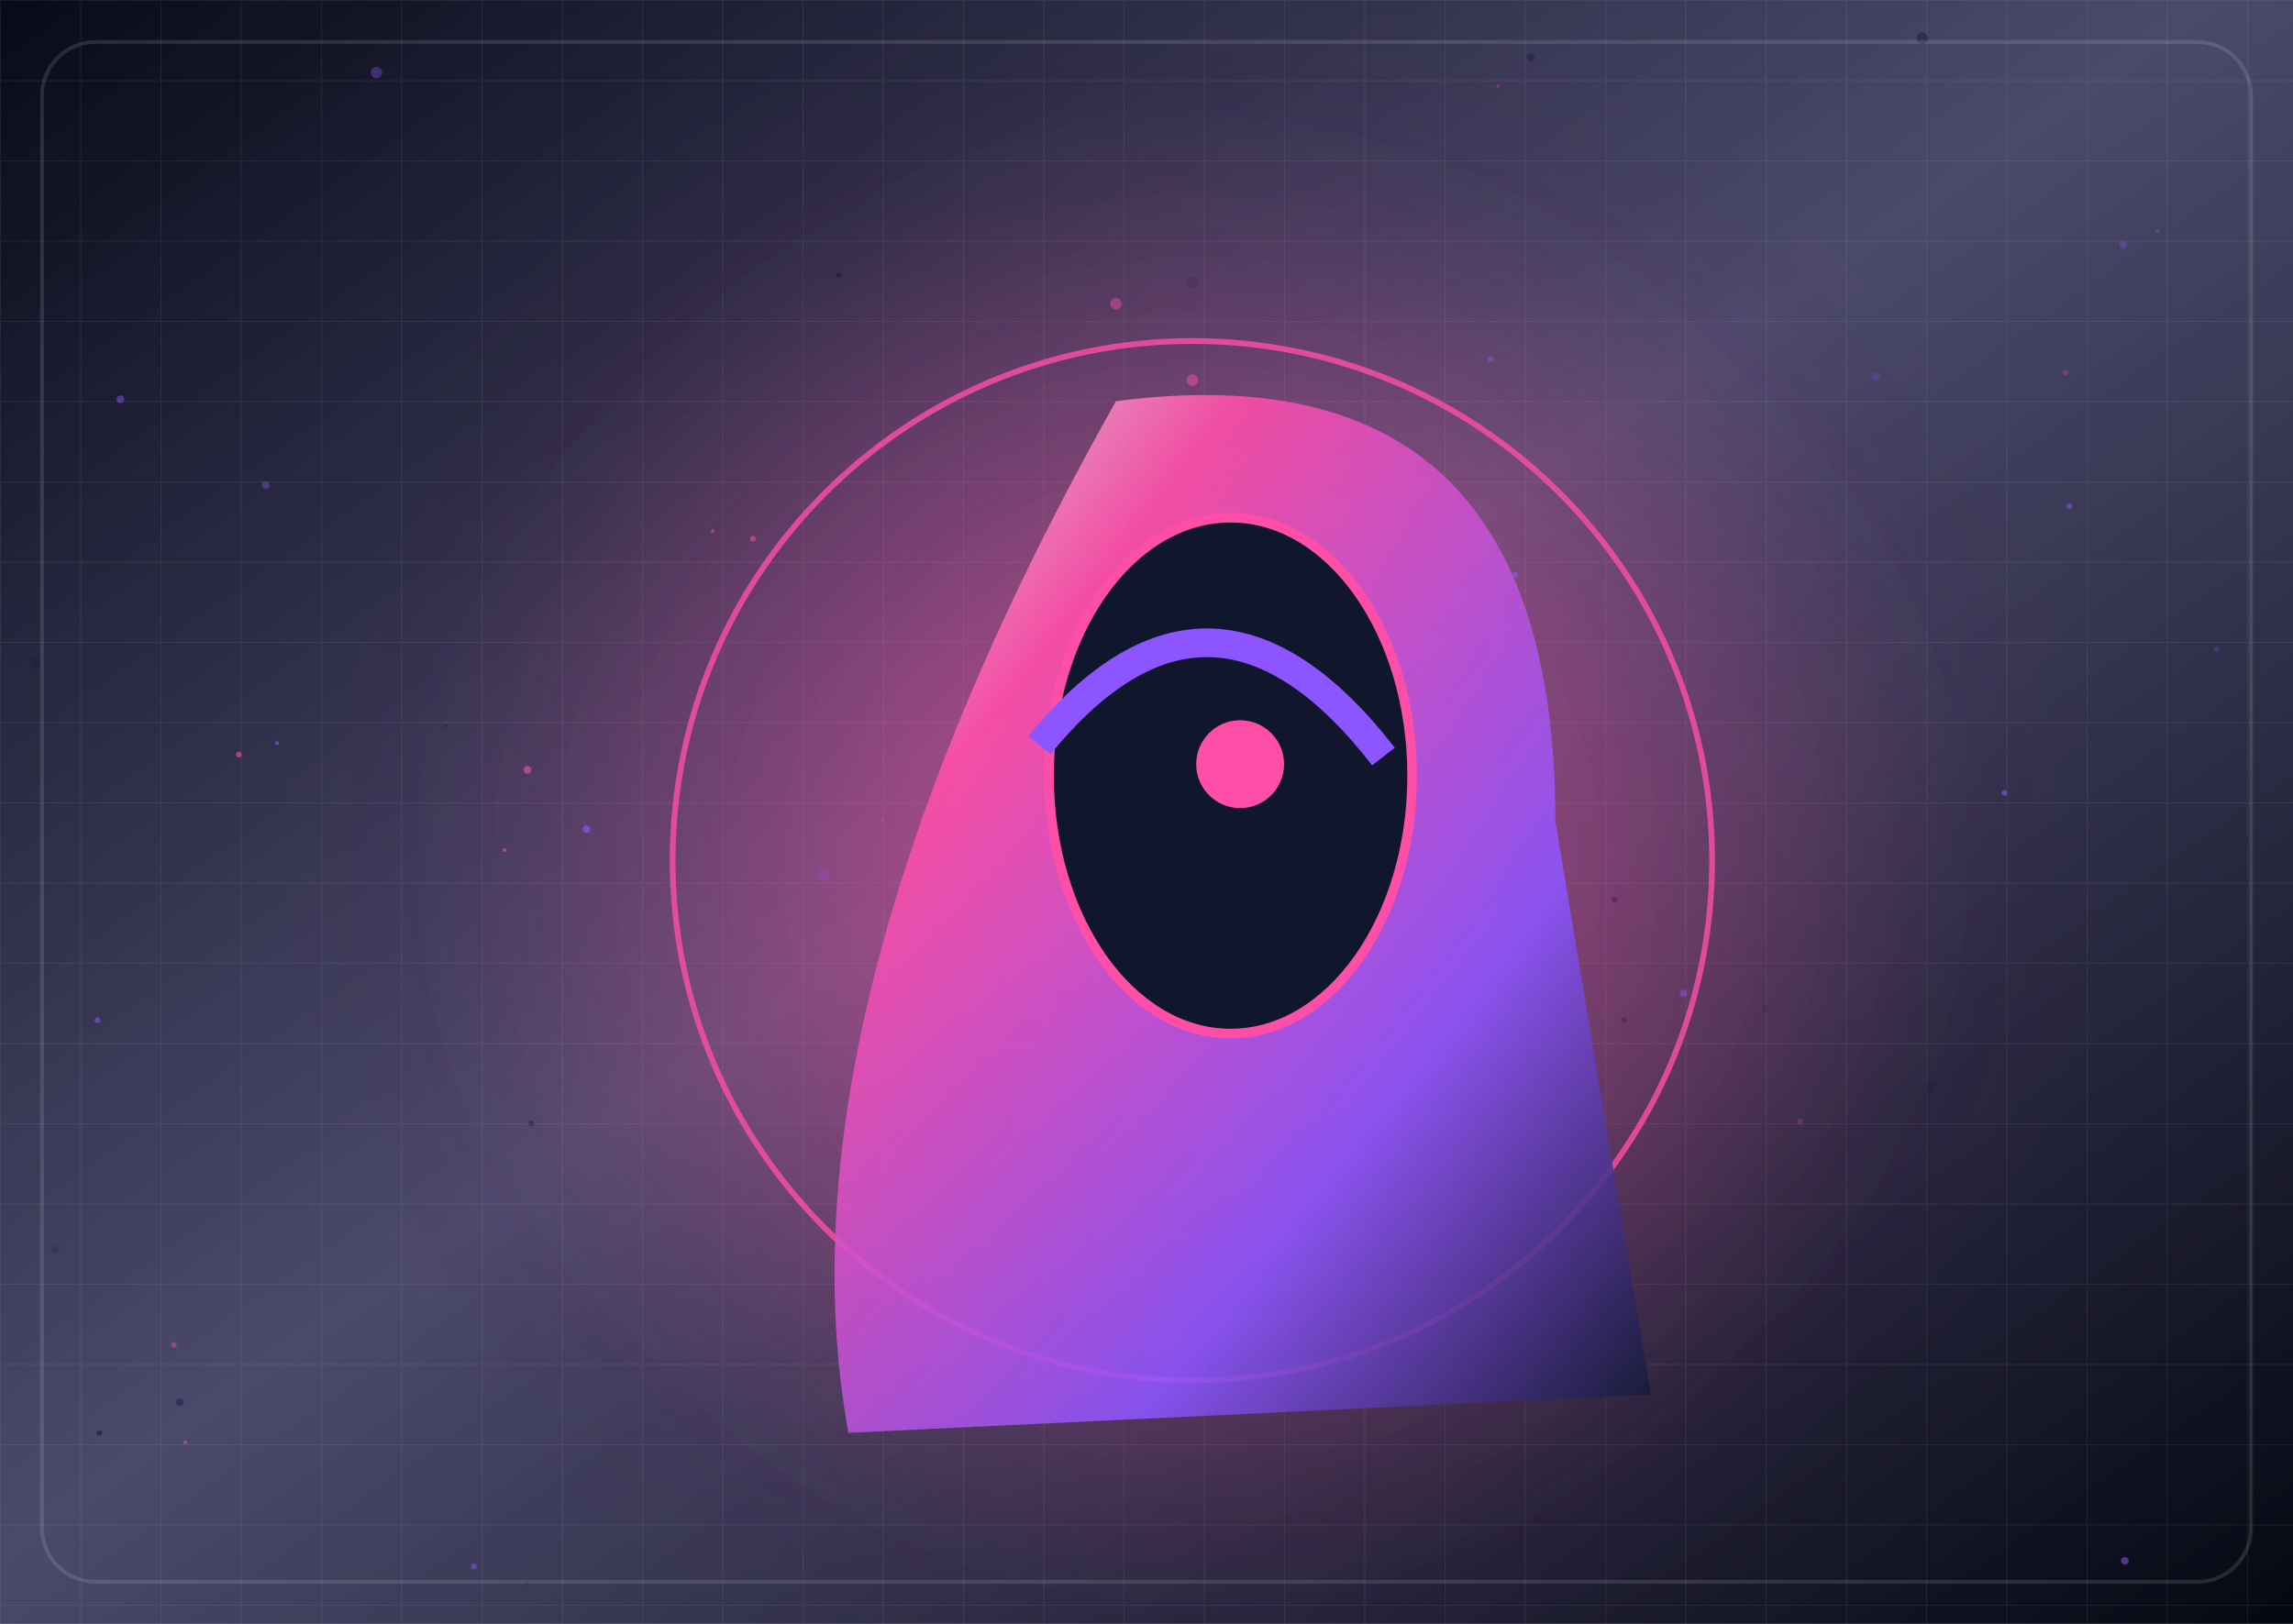
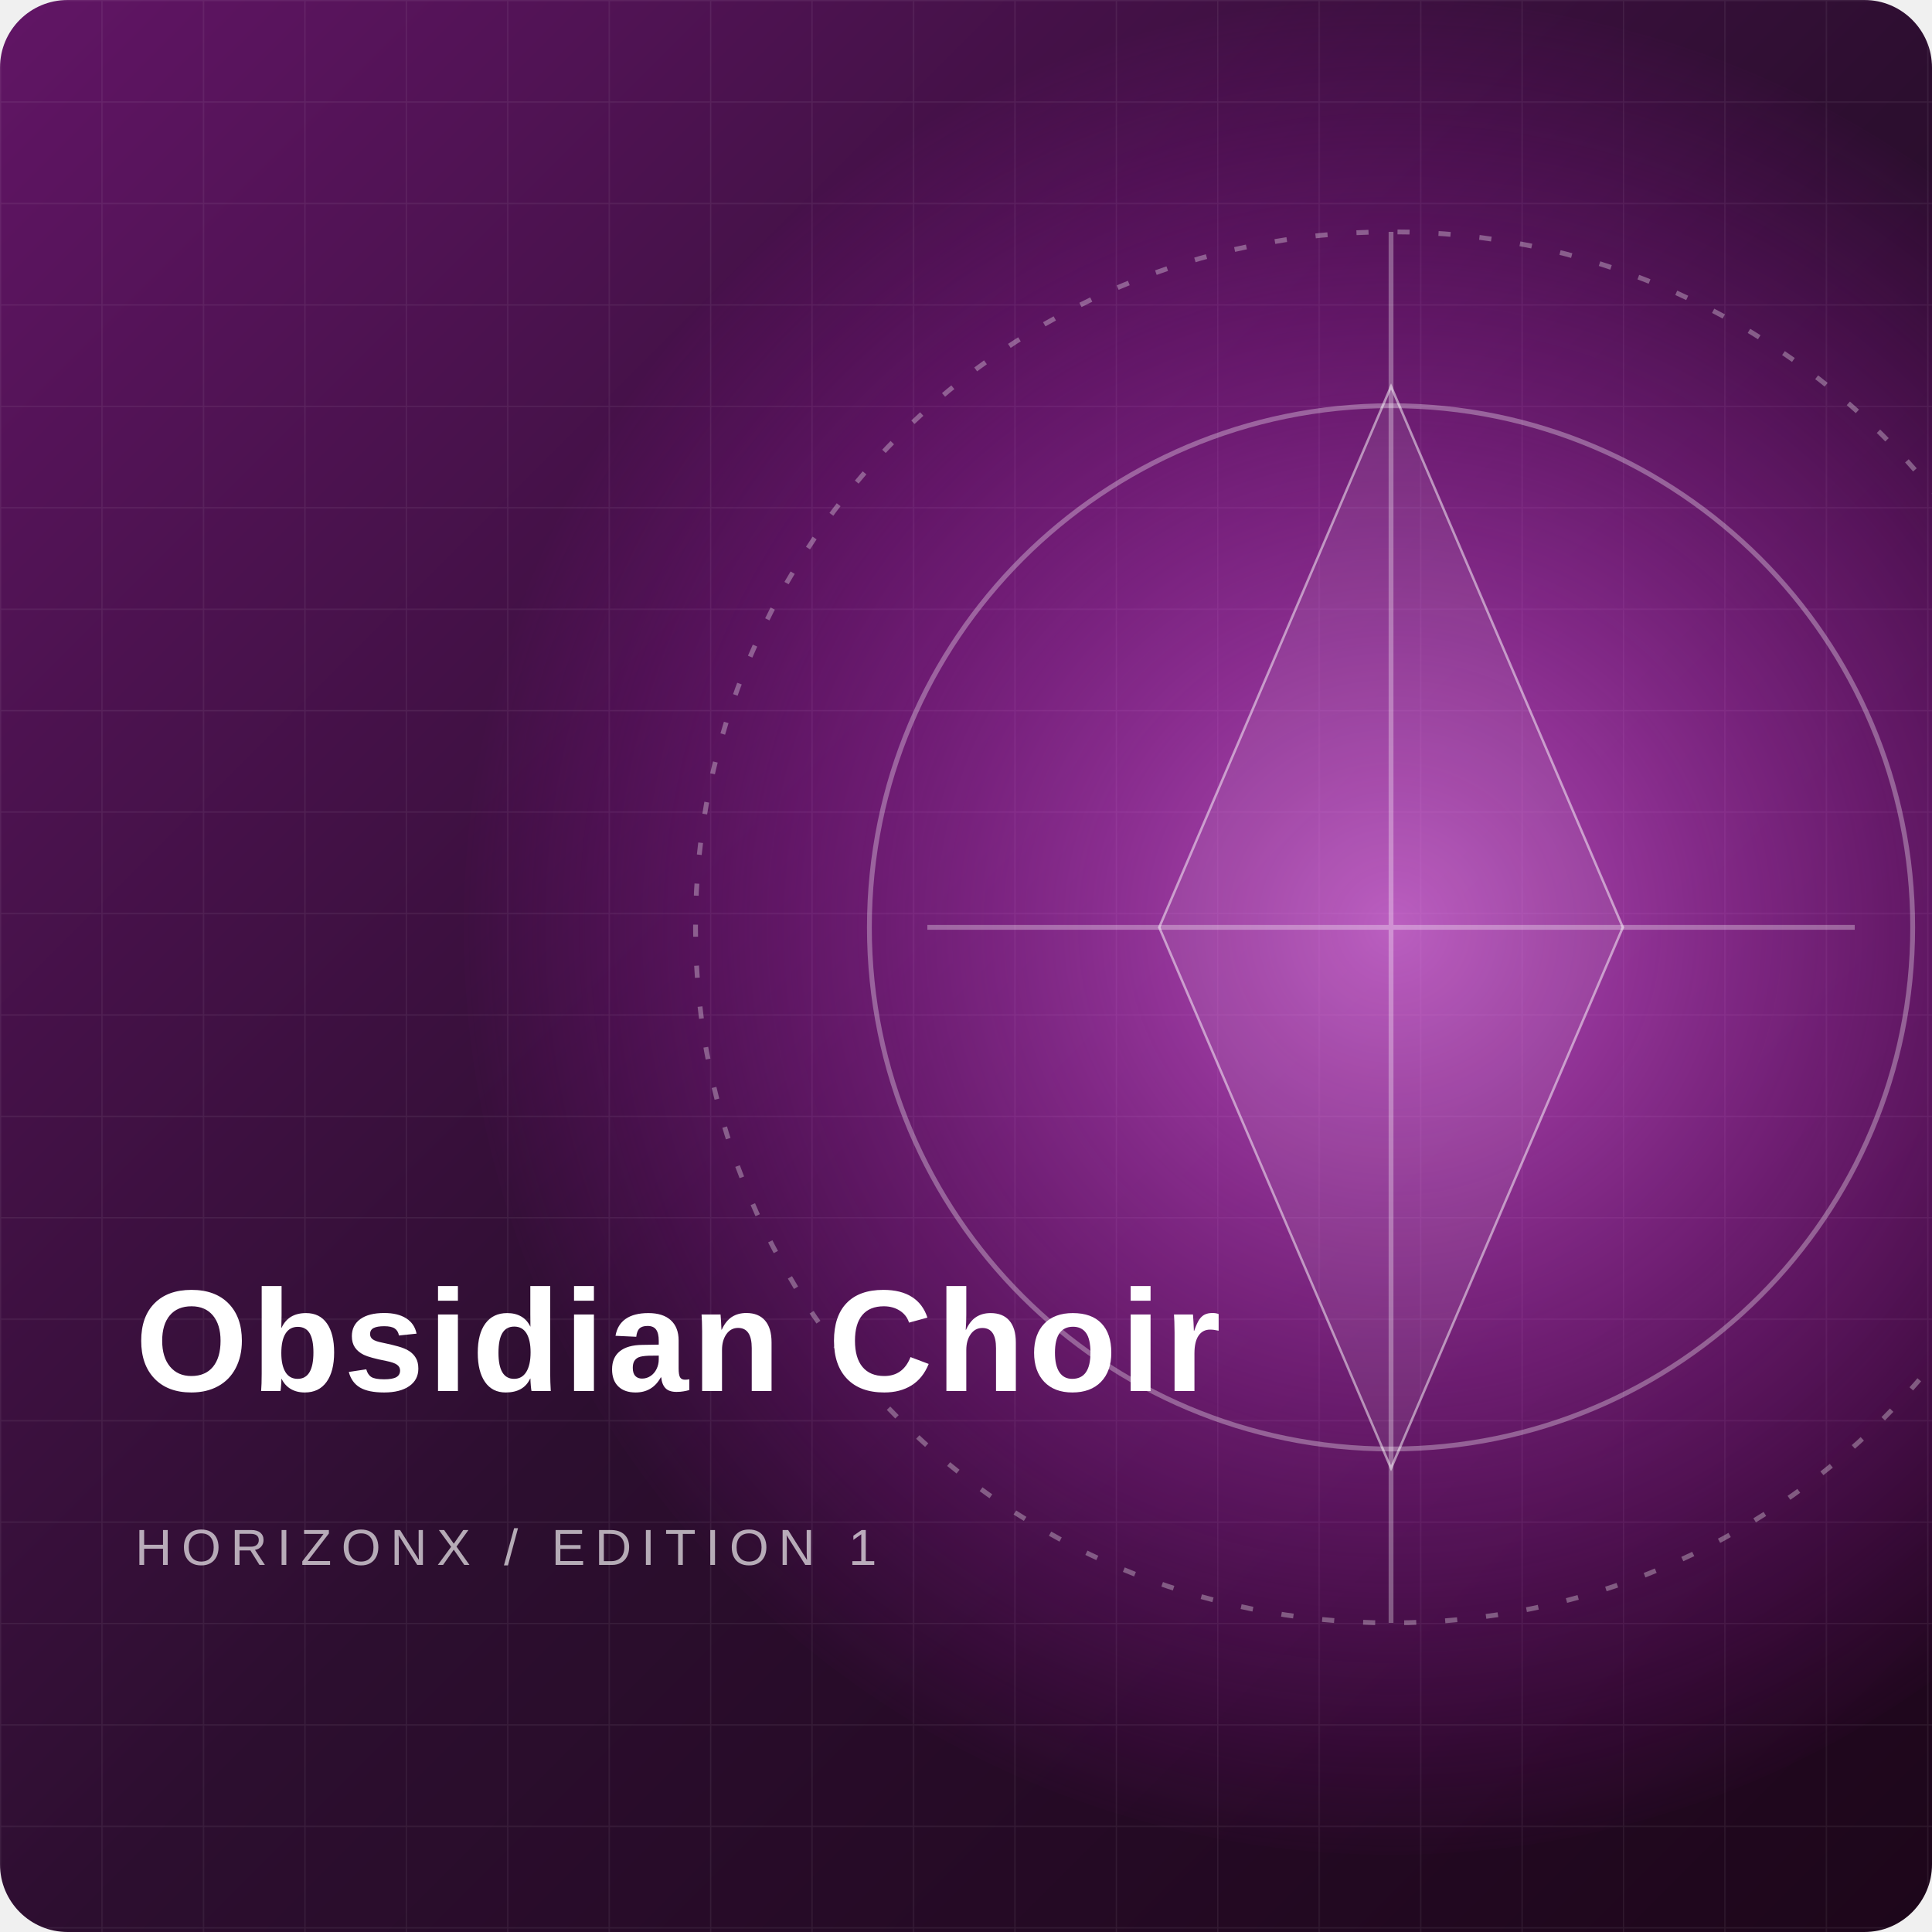
- <svg xmlns="http://www.w3.org/2000/svg" width="1200" height="850" viewBox="0 0 1200 850">
+ <svg xmlns="http://www.w3.org/2000/svg" width="800" height="800" viewBox="0 0 800 800" fill="none">
  <defs>
-     <linearGradient id="bg" x1="0" y1="0" x2="1" y2="1">
-       <stop stop-color="#070a17" />
-       <stop offset=".48" stop-color="#1c1a45" stop-opacity=".78" />
-       <stop offset="1" stop-color="#050711" />
+     <linearGradient id="g" x1="0" y1="0" x2="800" y2="800" gradientUnits="userSpaceOnUse">
+       <stop stop-color="hsl(297,65%,24%)" />
+       <stop offset=".52" stop-color="hsl(293,55%,12%)" />
+       <stop offset="1" stop-color="hsl(309,65%,7%)" />
    </linearGradient>
-     <radialGradient id="glow">
-       <stop stop-color="#ff4ea8" stop-opacity=".72" />
-       <stop offset="1" stop-color="#ff4ea8" stop-opacity="0" />
+     <radialGradient id="r">
+       <stop stop-color="hsl(297,90%,70%)" stop-opacity=".7" />
+       <stop offset="1" stop-color="hsl(297,90%,50%)" stop-opacity="0" />
    </radialGradient>
-     <linearGradient id="metal" x1="0" y1="0" x2="1" y2="1">
-       <stop stop-color="#ffffff" stop-opacity=".85" />
-       <stop offset=".25" stop-color="#ff4ea8" />
-       <stop offset=".68" stop-color="#8d55ff" />
-       <stop offset="1" stop-color="#10172e" />
-     </linearGradient>
-     <pattern id="grid" width="42" height="42" patternUnits="userSpaceOnUse">
-       <path d="M42 0H0V42" fill="none" stroke="white" stroke-opacity=".07" stroke-width="1" />
+     <pattern id="p" width="42" height="42" patternUnits="userSpaceOnUse">
+       <path d="M42 0H0V42" stroke="white" stroke-opacity=".07" />
    </pattern>
-     <filter id="blur">
-       <feGaussianBlur stdDeviation="50" />
-     </filter>
  </defs>
-   <rect width="1200" height="850" fill="url(#bg)" />
-   <rect width="1200" height="850" fill="url(#grid)" />
-   <ellipse cx="624" cy="450" rx="408" ry="382" fill="url(#glow)" filter="url(#blur)" />
-   <circle cx="276" cy="403" r="2" fill="#ff4ea8" opacity="0.60" />
-   <circle cx="793" cy="301" r="1.5" fill="#8d55ff" opacity="0.60" />
-   <circle cx="94" cy="734" r="2" fill="#1c1a45" opacity="0.52" />
-   <circle cx="584" cy="159" r="3" fill="#ff4ea8" opacity="0.42" />
-   <circle cx="850" cy="534" r="1.5" fill="#1c1a45" opacity="0.31" />
-   <circle cx="1006" cy="20" r="3" fill="#1c1a45" opacity="0.52" />
-   <circle cx="307" cy="434" r="2" fill="#8d55ff" opacity="0.61" />
-   <circle cx="1010" cy="569" r="3" fill="#1c1a45" opacity="0.31" />
-   <circle cx="145" cy="389" r="1" fill="#8d55ff" opacity="0.61" />
-   <circle cx="1112" cy="817" r="2" fill="#8d55ff" opacity="0.54" />
-   <circle cx="881" cy="520" r="2" fill="#8d55ff" opacity="0.43" />
-   <circle cx="1129" cy="121" r="1" fill="#8d55ff" opacity="0.34" />
-   <circle cx="233" cy="380" r="1" fill="#1c1a45" opacity="0.43" />
-   <circle cx="1083" cy="265" r="1.5" fill="#8d55ff" opacity="0.52" />
-   <circle cx="780" cy="188" r="1.5" fill="#8d55ff" opacity="0.44" />
-   <circle cx="431" cy="458" r="3" fill="#8d55ff" opacity="0.20" />
-   <circle cx="500" cy="417" r="3" fill="#ff4ea8" opacity="0.35" />
-   <circle cx="248" cy="820" r="1.5" fill="#8d55ff" opacity="0.49" />
-   <circle cx="276" cy="829" r="1" fill="#1c1a45" opacity="0.39" />
-   <circle cx="264" cy="445" r="1" fill="#ff4ea8" opacity="0.58" />
-   <circle cx="91" cy="704" r="1.5" fill="#ff4ea8" opacity="0.42" />
-   <circle cx="530" cy="498" r="3" fill="#ff4ea8" opacity="0.47" />
-   <circle cx="125" cy="395" r="1.5" fill="#ff4ea8" opacity="0.59" />
-   <circle cx="97" cy="755" r="1" fill="#ff4ea8" opacity="0.48" />
-   <circle cx="462" cy="429" r="1" fill="#ff4ea8" opacity="0.23" />
-   <circle cx="63" cy="209" r="2" fill="#8d55ff" opacity="0.48" />
-   <circle cx="801" cy="30" r="2" fill="#1c1a45" opacity="0.53" />
-   <circle cx="624" cy="199" r="3" fill="#ff4ea8" opacity="0.48" />
-   <circle cx="1160" cy="340" r="1.5" fill="#8d55ff" opacity="0.23" />
-   <circle cx="197" cy="38" r="3" fill="#8d55ff" opacity="0.35" />
-   <circle cx="1111" cy="128" r="2" fill="#8d55ff" opacity="0.29" />
-   <circle cx="942" cy="587" r="1.5" fill="#ff4ea8" opacity="0.21" />
-   <circle cx="394" cy="282" r="1.5" fill="#ff4ea8" opacity="0.53" />
-   <circle cx="51" cy="534" r="1.5" fill="#8d55ff" opacity="0.57" />
-   <circle cx="29" cy="654" r="2" fill="#1c1a45" opacity="0.23" />
-   <circle cx="982" cy="197" r="2" fill="#8d55ff" opacity="0.21" />
-   <circle cx="649" cy="254" r="1" fill="#ff4ea8" opacity="0.40" />
-   <circle cx="622" cy="326" r="3" fill="#8d55ff" opacity="0.47" />
-   <circle cx="924" cy="528" r="2" fill="#1c1a45" opacity="0.22" />
-   <circle cx="278" cy="588" r="1.5" fill="#1c1a45" opacity="0.39" />
-   <circle cx="139" cy="254" r="2" fill="#8d55ff" opacity="0.38" />
-   <circle cx="373" cy="278" r="1" fill="#ff4ea8" opacity="0.46" />
-   <circle cx="19" cy="347" r="3" fill="#1c1a45" opacity="0.38" />
-   <circle cx="784" cy="45" r="1" fill="#ff4ea8" opacity="0.27" />
-   <circle cx="585" cy="475" r="3" fill="#ff4ea8" opacity="0.58" />
-   <circle cx="845" cy="471" r="1.5" fill="#1c1a45" opacity="0.38" />
-   <circle cx="439" cy="144" r="1.5" fill="#1c1a45" opacity="0.62" />
-   <circle cx="1081" cy="195" r="1.5" fill="#ff4ea8" opacity="0.25" />
-   <circle cx="624" cy="148" r="3" fill="#1c1a45" opacity="0.18" />
-   <circle cx="52" cy="750" r="1.5" fill="#1c1a45" opacity="0.61" />
-   <circle cx="684" cy="281" r="1" fill="#8d55ff" opacity="0.32" />
-   <circle cx="1049" cy="415" r="1.5" fill="#8d55ff" opacity="0.54" />
-   <circle cx="624.0" cy="450.5" r="272" fill="none" stroke="#ff4ea8" stroke-width="3" opacity=".8" />
-   <path d="M444 750 Q404 530 584 210 Q814 180 814 430 L864 730 Z" fill="url(#metal)" opacity=".88" />
-   <ellipse cx="644" cy="406" rx="95" ry="135" fill="#10162b" stroke="#ff4ea8" stroke-width="5" />
-   <path d="M544 390 Q634 280 724 396" fill="none" stroke="#8d55ff" stroke-width="15" />
-   <circle cx="649" cy="400" r="23" fill="#ff4ea8" />
-   <rect x="22" y="22" width="1156" height="806" rx="28" fill="none" stroke="white" stroke-opacity=".12" stroke-width="2" />
+   <rect width="800" height="800" rx="28" fill="url(#g)" />
+   <rect width="800" height="800" rx="28" fill="url(#p)" />
+   <circle cx="576" cy="384" r="384" fill="url(#r)" />
+   <g stroke="white" stroke-opacity=".32" stroke-width="2">
+     <circle cx="576" cy="384" r="216" />
+     <circle cx="576" cy="384" r="288" stroke-dasharray="5 12" />
+     <path d="M384 384h384M576 96v576" />
+   </g>
+   <path d="M576 160l96 224l-96 224l-96 -224z" fill="white" fill-opacity=".08" stroke="white" stroke-opacity=".5" />
+   <g fill="white">
+     <text x="7%" y="576" font-family="Arial,sans-serif" font-size="60" font-weight="700" letter-spacing="1.5">Obsidian Choir</text>
+     <text x="7%" y="648" font-family="Arial,sans-serif" font-size="21" letter-spacing="4" fill-opacity=".65">HORIZONX  /  EDITION 1</text>
+   </g>
</svg>
